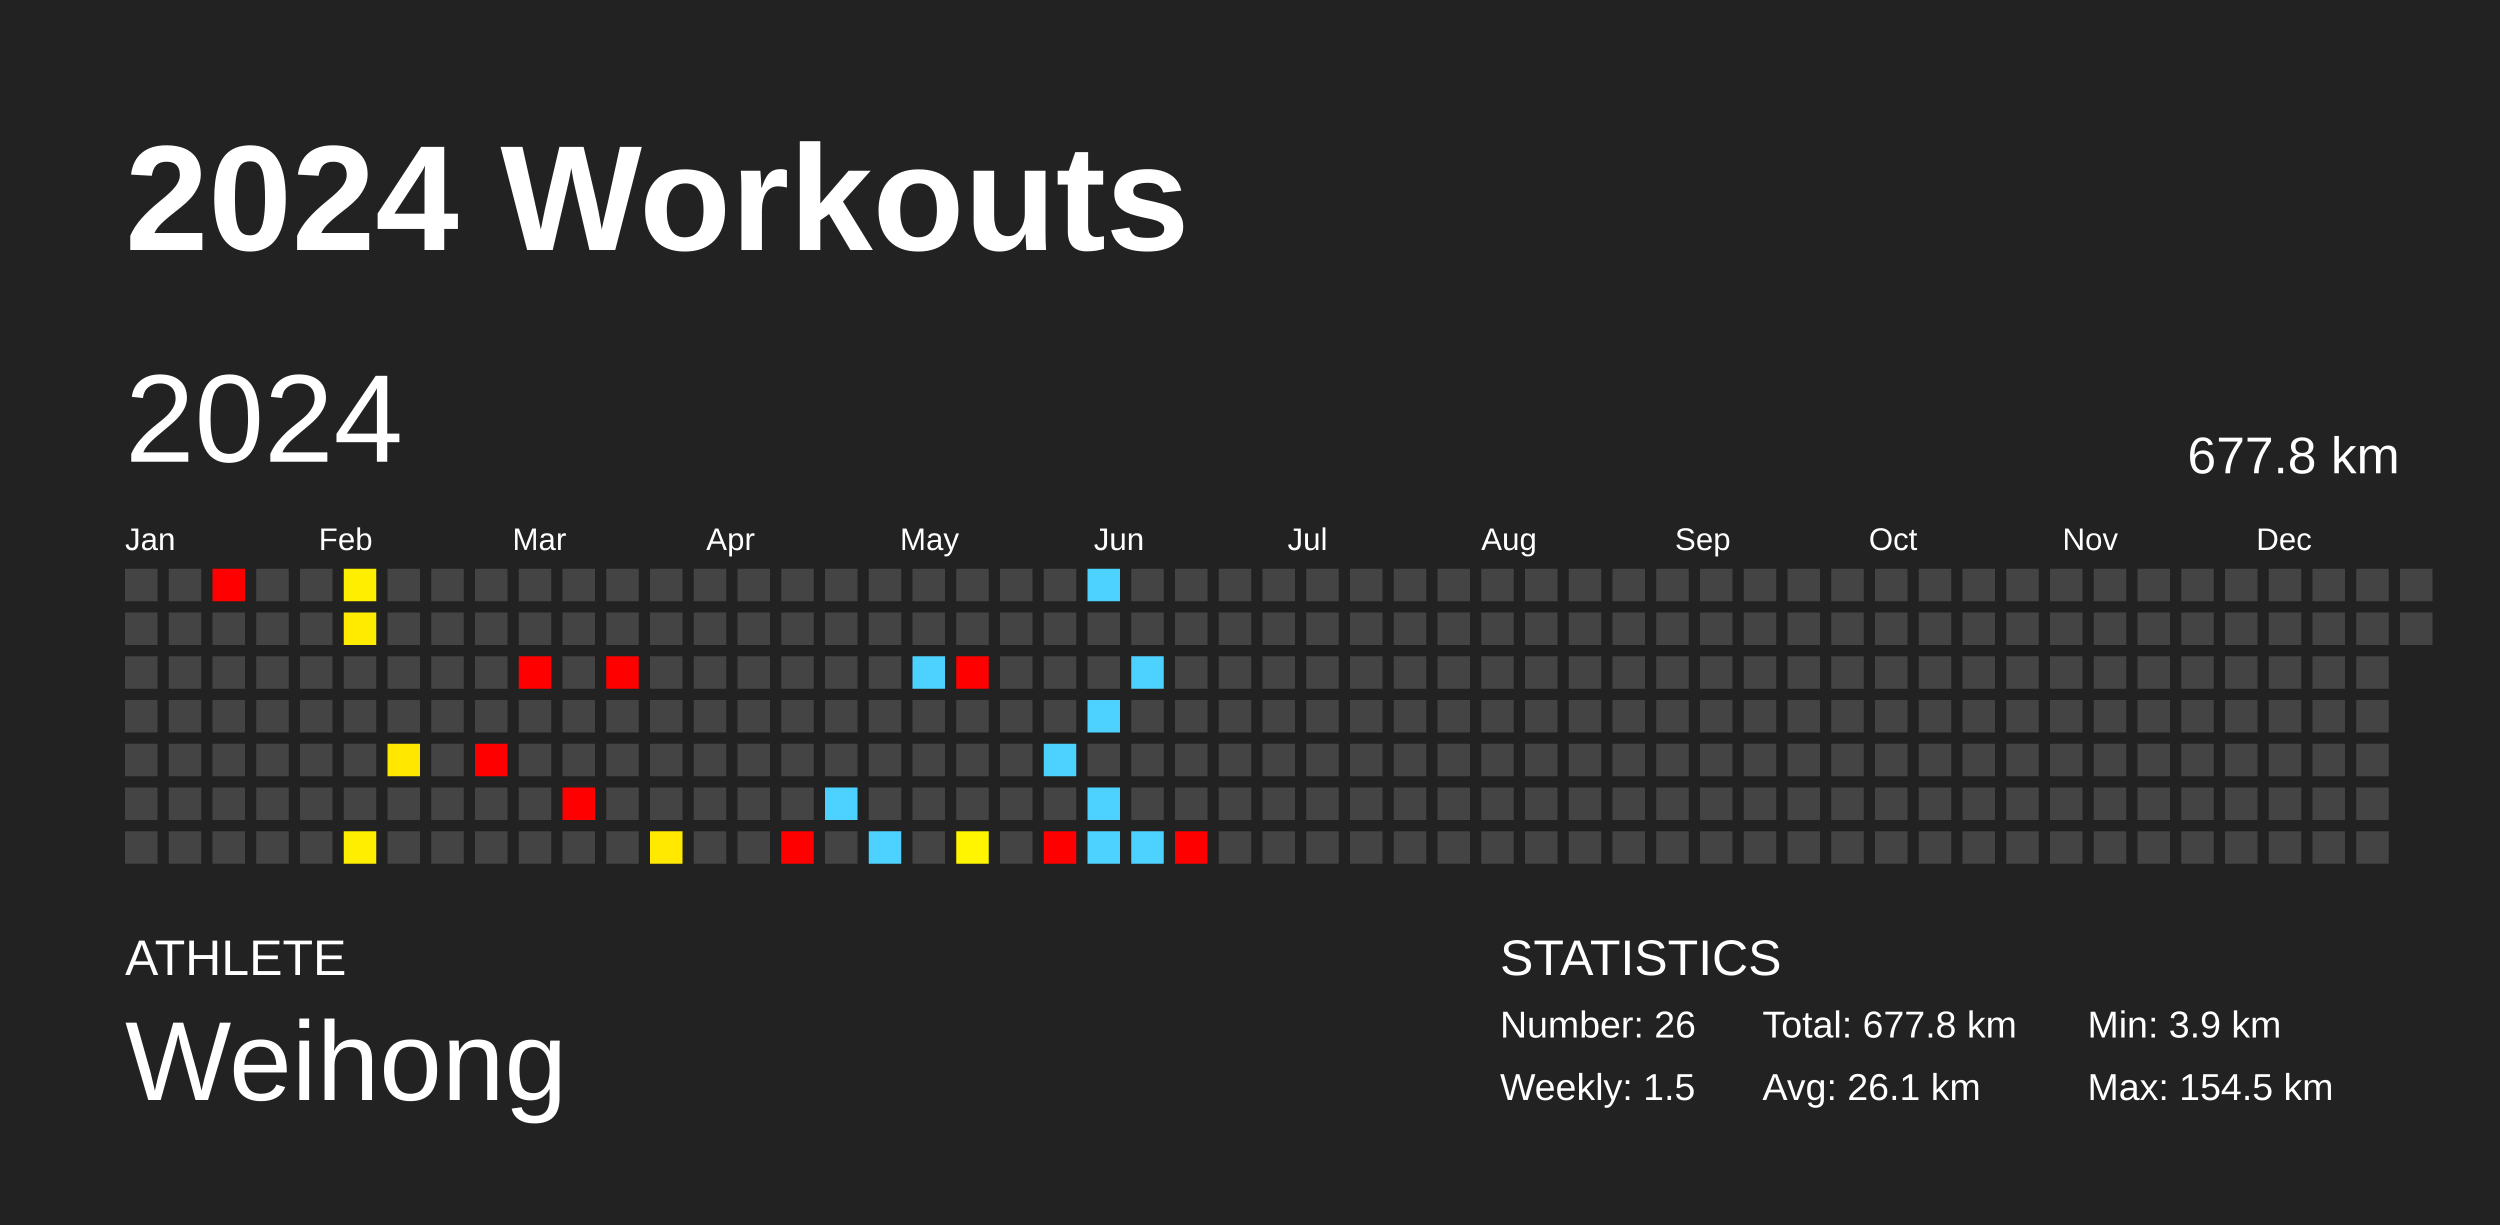
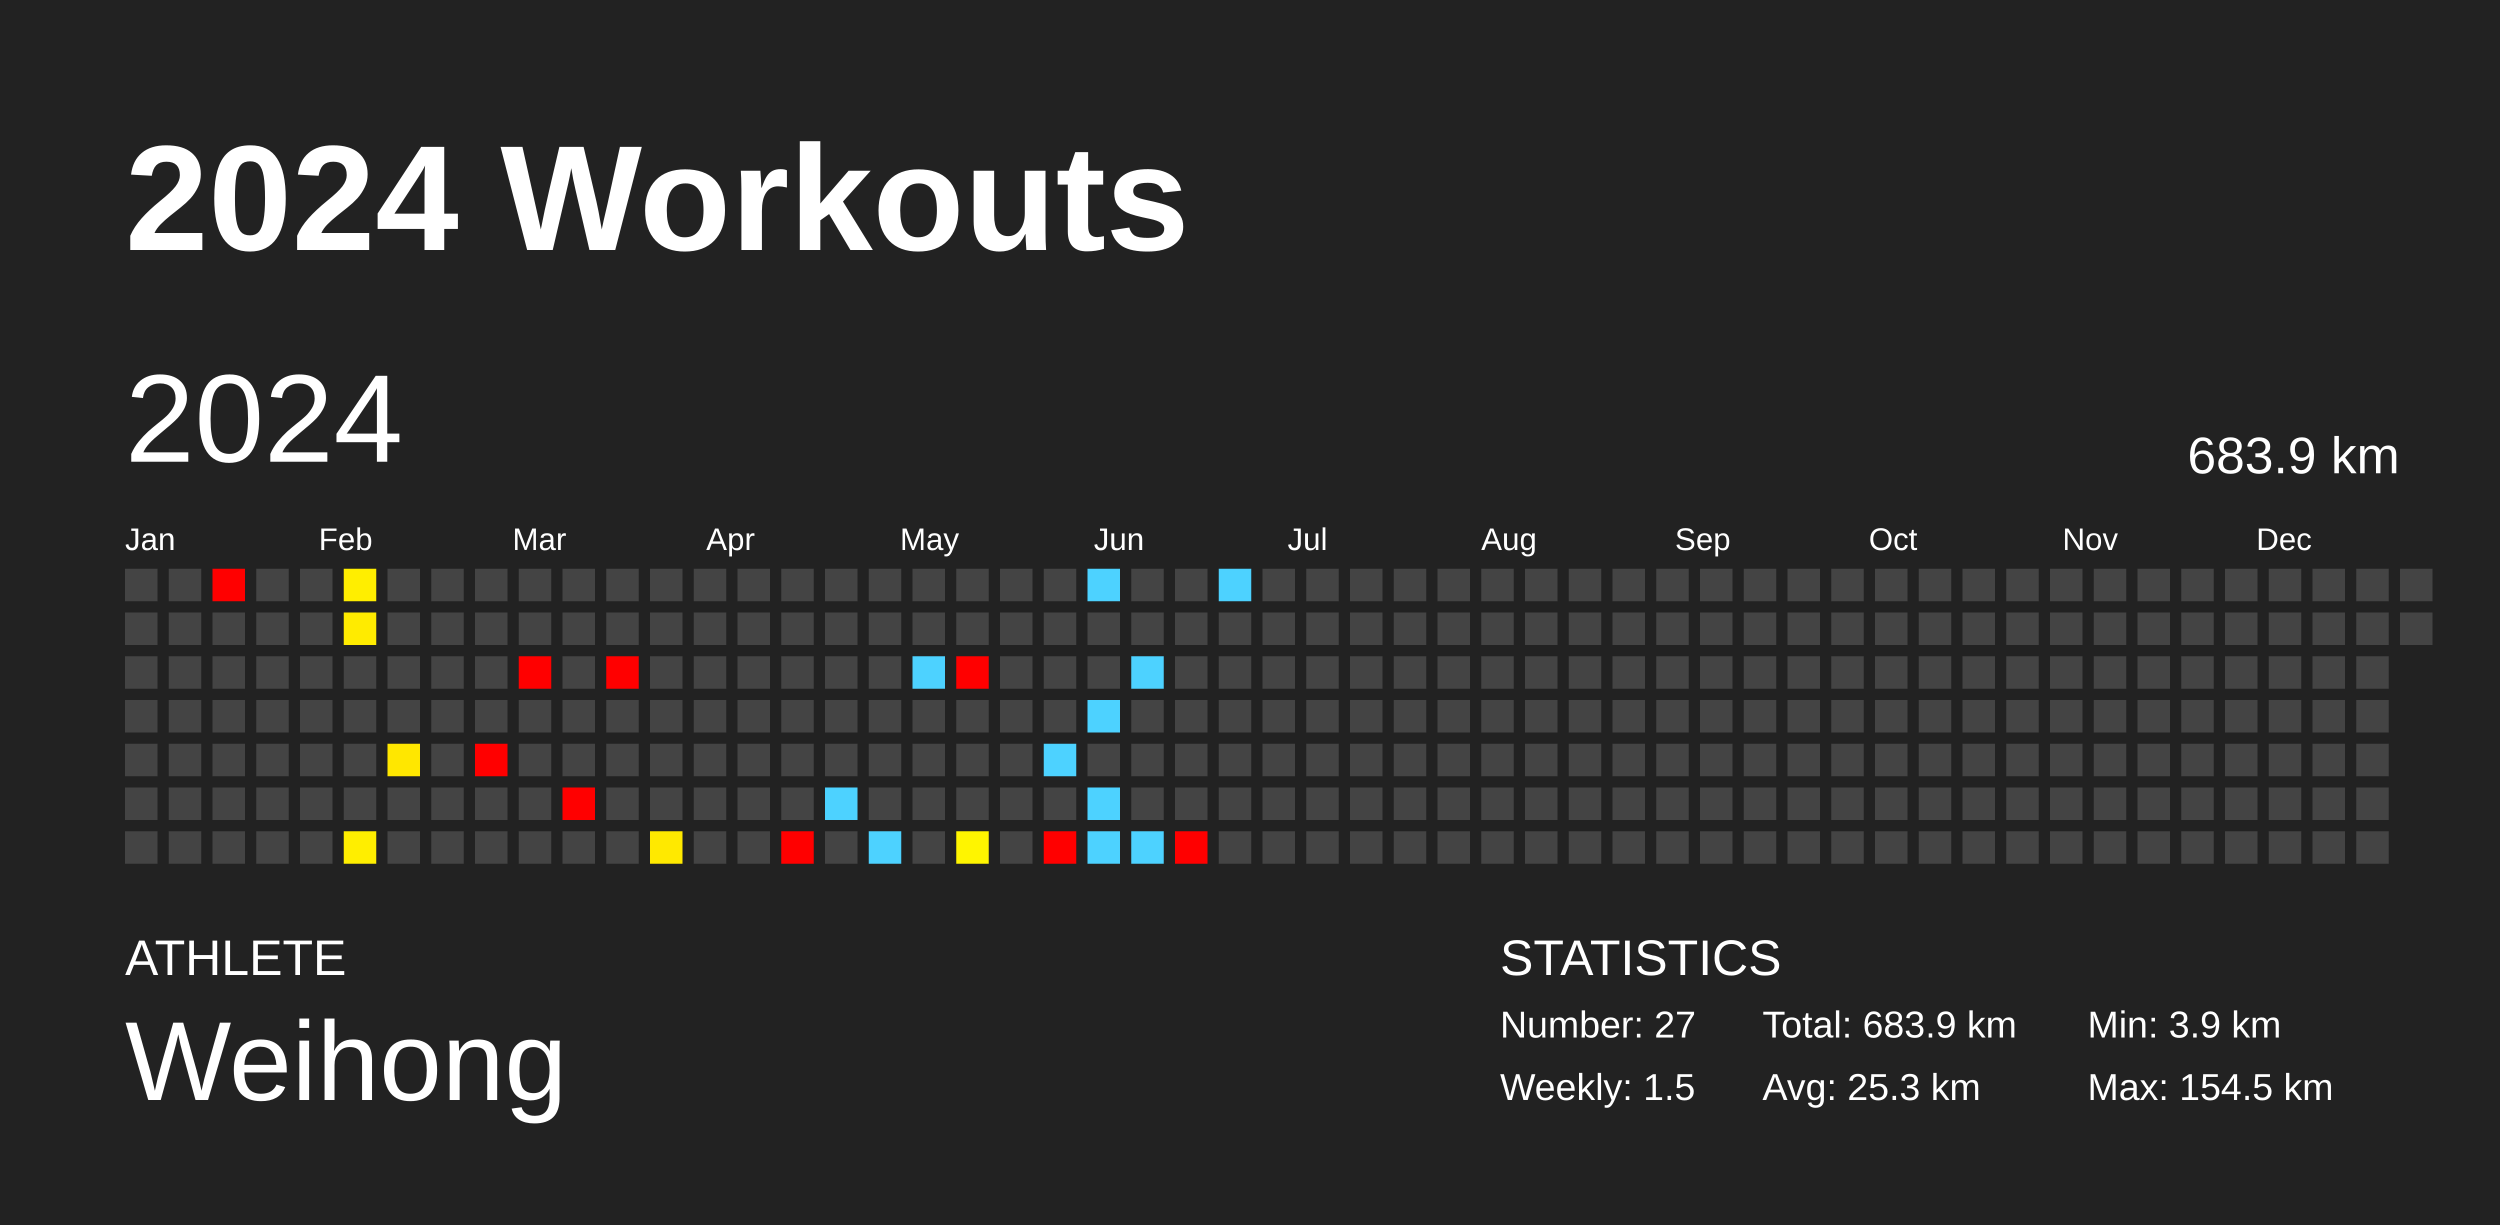
<svg xmlns="http://www.w3.org/2000/svg" baseProfile="full" height="98mm" version="1.1" viewBox="0,0,200,98" width="200mm">
  <defs />
  <rect fill="#222222" height="98" width="200" x="0" y="0" />
  <text fill="#FFFFFF" style="font-size:12px; font-family:Arial; font-weight:bold;" x="10" y="20">2024 Workouts</text>
  <text fill="#FFFFFF" style="font-size:4px; font-family:Arial" x="10" y="78">ATHLETE</text>
  <text fill="#FFFFFF" style="font-size:9px; font-family:Arial" x="10" y="88">Weihong</text>
  <text fill="#FFFFFF" style="font-size:4px; font-family:Arial" x="120" y="78">STATISTICS</text>
-   <text fill="#FFFFFF" style="font-size:3px; font-family:Arial" x="120" y="83">Number: 26</text>
+   <text fill="#FFFFFF" style="font-size:3px; font-family:Arial" x="120" y="83">Number: 27</text>
  <text fill="#FFFFFF" style="font-size:3px; font-family:Arial" x="120" y="88">Weekly: 1.5</text>
-   <text fill="#FFFFFF" style="font-size:3px; font-family:Arial" x="141" y="83">Total: 677.8 km</text>
-   <text fill="#FFFFFF" style="font-size:3px; font-family:Arial" x="141" y="88">Avg: 26.1 km</text>
+   <text fill="#FFFFFF" style="font-size:3px; font-family:Arial" x="141" y="83">Total: 683.9 km</text>
+   <text fill="#FFFFFF" style="font-size:3px; font-family:Arial" x="141" y="88">Avg: 25.3 km</text>
  <text fill="#FFFFFF" style="font-size:3px; font-family:Arial" x="167" y="83">Min: 3.9 km</text>
  <text fill="#FFFFFF" style="font-size:3px; font-family:Arial" x="167" y="88">Max: 154.5 km</text>
  <text dominant-baseline="hanging" fill="#FFFFFF" style="font-size:10.0px; font-family:Arial;" x="10" y="30">2024</text>
-   <text dominant-baseline="hanging" fill="#FFFFFF" style="font-size:4.125px; font-family:Arial;" x="175" y="35">677.8 km</text>
+   <text dominant-baseline="hanging" fill="#FFFFFF" style="font-size:4.125px; font-family:Arial;" x="175" y="35">683.9 km</text>
  <text fill="#FFFFFF" style="font-size:2.5px; font-family:Arial" x="10.0" y="44">Jan</text>
  <text fill="#FFFFFF" style="font-size:2.5px; font-family:Arial" x="25.5" y="44">Feb</text>
  <text fill="#FFFFFF" style="font-size:2.5px; font-family:Arial" x="41.0" y="44">Mar</text>
  <text fill="#FFFFFF" style="font-size:2.5px; font-family:Arial" x="56.5" y="44">Apr</text>
  <text fill="#FFFFFF" style="font-size:2.5px; font-family:Arial" x="72.0" y="44">May</text>
  <text fill="#FFFFFF" style="font-size:2.5px; font-family:Arial" x="87.5" y="44">Jun</text>
  <text fill="#FFFFFF" style="font-size:2.5px; font-family:Arial" x="103.0" y="44">Jul</text>
  <text fill="#FFFFFF" style="font-size:2.5px; font-family:Arial" x="118.5" y="44">Aug</text>
  <text fill="#FFFFFF" style="font-size:2.5px; font-family:Arial" x="134.0" y="44">Sep</text>
  <text fill="#FFFFFF" style="font-size:2.5px; font-family:Arial" x="149.5" y="44">Oct</text>
  <text fill="#FFFFFF" style="font-size:2.5px; font-family:Arial" x="165.0" y="44">Nov</text>
  <text fill="#FFFFFF" style="font-size:2.5px; font-family:Arial" x="180.5" y="44">Dec</text>
  <rect fill="#444444" height="2.6" width="2.6" x="10.0" y="45.5" />
  <rect fill="#444444" height="2.6" width="2.6" x="10.0" y="49.0" />
  <rect fill="#444444" height="2.6" width="2.6" x="10.0" y="52.5" />
  <rect fill="#444444" height="2.6" width="2.6" x="10.0" y="56.0" />
  <rect fill="#444444" height="2.6" width="2.6" x="10.0" y="59.5" />
  <rect fill="#444444" height="2.6" width="2.6" x="10.0" y="63.0" />
  <rect fill="#444444" height="2.6" width="2.6" x="10.0" y="66.5" />
  <rect fill="#444444" height="2.6" width="2.6" x="13.5" y="45.5" />
  <rect fill="#444444" height="2.6" width="2.6" x="13.5" y="49.0" />
  <rect fill="#444444" height="2.6" width="2.6" x="13.5" y="52.5" />
  <rect fill="#444444" height="2.6" width="2.6" x="13.5" y="56.0" />
  <rect fill="#444444" height="2.6" width="2.6" x="13.5" y="59.5" />
  <rect fill="#444444" height="2.6" width="2.6" x="13.5" y="63.0" />
  <rect fill="#444444" height="2.6" width="2.6" x="13.5" y="66.5" />
  <rect fill="red" height="2.6" width="2.6" x="17.0" y="45.5" />
  <rect fill="#444444" height="2.6" width="2.6" x="17.0" y="49.0" />
  <rect fill="#444444" height="2.6" width="2.6" x="17.0" y="52.5" />
  <rect fill="#444444" height="2.6" width="2.6" x="17.0" y="56.0" />
  <rect fill="#444444" height="2.6" width="2.6" x="17.0" y="59.5" />
  <rect fill="#444444" height="2.6" width="2.6" x="17.0" y="63.0" />
  <rect fill="#444444" height="2.6" width="2.6" x="17.0" y="66.5" />
  <rect fill="#444444" height="2.6" width="2.6" x="20.5" y="45.5" />
  <rect fill="#444444" height="2.6" width="2.6" x="20.5" y="49.0" />
  <rect fill="#444444" height="2.6" width="2.6" x="20.5" y="52.5" />
  <rect fill="#444444" height="2.6" width="2.6" x="20.5" y="56.0" />
  <rect fill="#444444" height="2.6" width="2.6" x="20.5" y="59.5" />
  <rect fill="#444444" height="2.6" width="2.6" x="20.5" y="63.0" />
  <rect fill="#444444" height="2.6" width="2.6" x="20.5" y="66.5" />
  <rect fill="#444444" height="2.6" width="2.6" x="24.0" y="45.5" />
  <rect fill="#444444" height="2.6" width="2.6" x="24.0" y="49.0" />
  <rect fill="#444444" height="2.6" width="2.6" x="24.0" y="52.5" />
  <rect fill="#444444" height="2.6" width="2.6" x="24.0" y="56.0" />
  <rect fill="#444444" height="2.6" width="2.6" x="24.0" y="59.5" />
  <rect fill="#444444" height="2.6" width="2.6" x="24.0" y="63.0" />
  <rect fill="#444444" height="2.6" width="2.6" x="24.0" y="66.5" />
  <rect fill="#ffee00" height="2.6" width="2.6" x="27.5" y="45.5" />
  <rect fill="#ffeb00" height="2.6" width="2.6" x="27.5" y="49.0" />
  <rect fill="#444444" height="2.6" width="2.6" x="27.5" y="52.5" />
  <rect fill="#444444" height="2.6" width="2.6" x="27.5" y="56.0" />
  <rect fill="#444444" height="2.6" width="2.6" x="27.5" y="59.5" />
  <rect fill="#444444" height="2.6" width="2.6" x="27.5" y="63.0" />
  <rect fill="#ffee00" height="2.6" width="2.6" x="27.5" y="66.5" />
  <rect fill="#444444" height="2.6" width="2.6" x="31.0" y="45.5" />
  <rect fill="#444444" height="2.6" width="2.6" x="31.0" y="49.0" />
  <rect fill="#444444" height="2.6" width="2.6" x="31.0" y="52.5" />
  <rect fill="#444444" height="2.6" width="2.6" x="31.0" y="56.0" />
  <rect fill="#ffe700" height="2.6" width="2.6" x="31.0" y="59.5" />
  <rect fill="#444444" height="2.6" width="2.6" x="31.0" y="63.0" />
  <rect fill="#444444" height="2.6" width="2.6" x="31.0" y="66.5" />
  <rect fill="#444444" height="2.6" width="2.6" x="34.5" y="45.5" />
  <rect fill="#444444" height="2.6" width="2.6" x="34.5" y="49.0" />
  <rect fill="#444444" height="2.6" width="2.6" x="34.5" y="52.5" />
  <rect fill="#444444" height="2.6" width="2.6" x="34.5" y="56.0" />
  <rect fill="#444444" height="2.6" width="2.6" x="34.5" y="59.5" />
  <rect fill="#444444" height="2.6" width="2.6" x="34.5" y="63.0" />
  <rect fill="#444444" height="2.6" width="2.6" x="34.5" y="66.5" />
  <rect fill="#444444" height="2.6" width="2.6" x="38.0" y="45.5" />
  <rect fill="#444444" height="2.6" width="2.6" x="38.0" y="49.0" />
  <rect fill="#444444" height="2.6" width="2.6" x="38.0" y="52.5" />
  <rect fill="#444444" height="2.6" width="2.6" x="38.0" y="56.0" />
  <rect fill="red" height="2.6" width="2.6" x="38.0" y="59.5" />
  <rect fill="#444444" height="2.6" width="2.6" x="38.0" y="63.0" />
  <rect fill="#444444" height="2.6" width="2.6" x="38.0" y="66.5" />
  <rect fill="#444444" height="2.6" width="2.6" x="41.5" y="45.5" />
  <rect fill="#444444" height="2.6" width="2.6" x="41.5" y="49.0" />
  <rect fill="red" height="2.6" width="2.6" x="41.5" y="52.5" />
  <rect fill="#444444" height="2.6" width="2.6" x="41.5" y="56.0" />
  <rect fill="#444444" height="2.6" width="2.6" x="41.5" y="59.5" />
  <rect fill="#444444" height="2.6" width="2.6" x="41.5" y="63.0" />
  <rect fill="#444444" height="2.6" width="2.6" x="41.5" y="66.5" />
  <rect fill="#444444" height="2.6" width="2.6" x="45.0" y="45.5" />
  <rect fill="#444444" height="2.6" width="2.6" x="45.0" y="49.0" />
  <rect fill="#444444" height="2.6" width="2.6" x="45.0" y="52.5" />
  <rect fill="#444444" height="2.6" width="2.6" x="45.0" y="56.0" />
  <rect fill="#444444" height="2.6" width="2.6" x="45.0" y="59.5" />
  <rect fill="red" height="2.6" width="2.6" x="45.0" y="63.0" />
  <rect fill="#444444" height="2.6" width="2.6" x="45.0" y="66.5" />
  <rect fill="#444444" height="2.6" width="2.6" x="48.5" y="45.5" />
  <rect fill="#444444" height="2.6" width="2.6" x="48.5" y="49.0" />
  <rect fill="red" height="2.6" width="2.6" x="48.5" y="52.5" />
  <rect fill="#444444" height="2.6" width="2.6" x="48.5" y="56.0" />
  <rect fill="#444444" height="2.6" width="2.6" x="48.5" y="59.5" />
  <rect fill="#444444" height="2.6" width="2.6" x="48.5" y="63.0" />
  <rect fill="#444444" height="2.6" width="2.6" x="48.5" y="66.5" />
  <rect fill="#444444" height="2.6" width="2.6" x="52.0" y="45.5" />
  <rect fill="#444444" height="2.6" width="2.6" x="52.0" y="49.0" />
  <rect fill="#444444" height="2.6" width="2.6" x="52.0" y="52.5" />
  <rect fill="#444444" height="2.6" width="2.6" x="52.0" y="56.0" />
  <rect fill="#444444" height="2.6" width="2.6" x="52.0" y="59.5" />
  <rect fill="#444444" height="2.6" width="2.6" x="52.0" y="63.0" />
  <rect fill="#ffe900" height="2.6" width="2.6" x="52.0" y="66.5" />
  <rect fill="#444444" height="2.6" width="2.6" x="55.5" y="45.5" />
  <rect fill="#444444" height="2.6" width="2.6" x="55.5" y="49.0" />
  <rect fill="#444444" height="2.6" width="2.6" x="55.5" y="52.5" />
  <rect fill="#444444" height="2.6" width="2.6" x="55.5" y="56.0" />
  <rect fill="#444444" height="2.6" width="2.6" x="55.5" y="59.5" />
  <rect fill="#444444" height="2.6" width="2.6" x="55.5" y="63.0" />
  <rect fill="#444444" height="2.6" width="2.6" x="55.5" y="66.5" />
  <rect fill="#444444" height="2.6" width="2.6" x="59.0" y="45.5" />
  <rect fill="#444444" height="2.6" width="2.6" x="59.0" y="49.0" />
  <rect fill="#444444" height="2.6" width="2.6" x="59.0" y="52.5" />
  <rect fill="#444444" height="2.6" width="2.6" x="59.0" y="56.0" />
  <rect fill="#444444" height="2.6" width="2.6" x="59.0" y="59.5" />
  <rect fill="#444444" height="2.6" width="2.6" x="59.0" y="63.0" />
  <rect fill="#444444" height="2.6" width="2.6" x="59.0" y="66.5" />
  <rect fill="#444444" height="2.6" width="2.6" x="62.5" y="45.5" />
  <rect fill="#444444" height="2.6" width="2.6" x="62.5" y="49.0" />
  <rect fill="#444444" height="2.6" width="2.6" x="62.5" y="52.5" />
  <rect fill="#444444" height="2.6" width="2.6" x="62.5" y="56.0" />
  <rect fill="#444444" height="2.6" width="2.6" x="62.5" y="59.5" />
  <rect fill="#444444" height="2.6" width="2.6" x="62.5" y="63.0" />
  <rect fill="red" height="2.6" width="2.6" x="62.5" y="66.5" />
  <rect fill="#444444" height="2.6" width="2.6" x="66.0" y="45.5" />
  <rect fill="#444444" height="2.6" width="2.6" x="66.0" y="49.0" />
  <rect fill="#444444" height="2.6" width="2.6" x="66.0" y="52.5" />
  <rect fill="#444444" height="2.6" width="2.6" x="66.0" y="56.0" />
  <rect fill="#444444" height="2.6" width="2.6" x="66.0" y="59.5" />
  <rect fill="#4dd2ff" height="2.6" width="2.6" x="66.0" y="63.0" />
  <rect fill="#444444" height="2.6" width="2.6" x="66.0" y="66.5" />
  <rect fill="#444444" height="2.6" width="2.6" x="69.5" y="45.5" />
  <rect fill="#444444" height="2.6" width="2.6" x="69.5" y="49.0" />
  <rect fill="#444444" height="2.6" width="2.6" x="69.5" y="52.5" />
  <rect fill="#444444" height="2.6" width="2.6" x="69.5" y="56.0" />
  <rect fill="#444444" height="2.6" width="2.6" x="69.5" y="59.5" />
  <rect fill="#444444" height="2.6" width="2.6" x="69.5" y="63.0" />
  <rect fill="#4dd2ff" height="2.6" width="2.6" x="69.5" y="66.5" />
  <rect fill="#444444" height="2.6" width="2.6" x="73.0" y="45.5" />
  <rect fill="#444444" height="2.6" width="2.6" x="73.0" y="49.0" />
  <rect fill="#4dd2ff" height="2.6" width="2.6" x="73.0" y="52.5" />
  <rect fill="#444444" height="2.6" width="2.6" x="73.0" y="56.0" />
  <rect fill="#444444" height="2.6" width="2.6" x="73.0" y="59.5" />
  <rect fill="#444444" height="2.6" width="2.6" x="73.0" y="63.0" />
  <rect fill="#444444" height="2.6" width="2.6" x="73.0" y="66.5" />
  <rect fill="#444444" height="2.6" width="2.6" x="76.5" y="45.5" />
  <rect fill="#444444" height="2.6" width="2.6" x="76.5" y="49.0" />
  <rect fill="red" height="2.6" width="2.6" x="76.5" y="52.5" />
  <rect fill="#444444" height="2.6" width="2.6" x="76.5" y="56.0" />
  <rect fill="#444444" height="2.6" width="2.6" x="76.5" y="59.5" />
  <rect fill="#444444" height="2.6" width="2.6" x="76.5" y="63.0" />
  <rect fill="#fff500" height="2.6" width="2.6" x="76.5" y="66.5" />
  <rect fill="#444444" height="2.6" width="2.6" x="80.0" y="45.5" />
  <rect fill="#444444" height="2.6" width="2.6" x="80.0" y="49.0" />
  <rect fill="#444444" height="2.6" width="2.6" x="80.0" y="52.5" />
  <rect fill="#444444" height="2.6" width="2.6" x="80.0" y="56.0" />
  <rect fill="#444444" height="2.6" width="2.6" x="80.0" y="59.5" />
  <rect fill="#444444" height="2.6" width="2.6" x="80.0" y="63.0" />
  <rect fill="#444444" height="2.6" width="2.6" x="80.0" y="66.5" />
  <rect fill="#444444" height="2.6" width="2.6" x="83.5" y="45.5" />
  <rect fill="#444444" height="2.6" width="2.6" x="83.5" y="49.0" />
  <rect fill="#444444" height="2.6" width="2.6" x="83.5" y="52.5" />
  <rect fill="#444444" height="2.6" width="2.6" x="83.5" y="56.0" />
  <rect fill="#4dd2ff" height="2.6" width="2.6" x="83.5" y="59.5" />
  <rect fill="#444444" height="2.6" width="2.6" x="83.5" y="63.0" />
  <rect fill="red" height="2.6" width="2.6" x="83.5" y="66.5" />
  <rect fill="#4dd2ff" height="2.6" width="2.6" x="87.0" y="45.5" />
  <rect fill="#444444" height="2.6" width="2.6" x="87.0" y="49.0" />
  <rect fill="#444444" height="2.6" width="2.6" x="87.0" y="52.5" />
  <rect fill="#4dd2ff" height="2.6" width="2.6" x="87.0" y="56.0" />
  <rect fill="#444444" height="2.6" width="2.6" x="87.0" y="59.5" />
  <rect fill="#4dd2ff" height="2.6" width="2.6" x="87.0" y="63.0" />
  <rect fill="#4dd2ff" height="2.6" width="2.6" x="87.0" y="66.5" />
  <rect fill="#444444" height="2.6" width="2.6" x="90.5" y="45.5" />
  <rect fill="#444444" height="2.6" width="2.6" x="90.5" y="49.0" />
  <rect fill="#4dd2ff" height="2.6" width="2.6" x="90.5" y="52.5" />
  <rect fill="#444444" height="2.6" width="2.6" x="90.5" y="56.0" />
  <rect fill="#444444" height="2.6" width="2.6" x="90.5" y="59.5" />
  <rect fill="#444444" height="2.6" width="2.6" x="90.5" y="63.0" />
  <rect fill="#4dd2ff" height="2.6" width="2.6" x="90.5" y="66.5" />
  <rect fill="#444444" height="2.6" width="2.6" x="94.0" y="45.5" />
  <rect fill="#444444" height="2.6" width="2.6" x="94.0" y="49.0" />
  <rect fill="#444444" height="2.6" width="2.6" x="94.0" y="52.5" />
  <rect fill="#444444" height="2.6" width="2.6" x="94.0" y="56.0" />
  <rect fill="#444444" height="2.6" width="2.6" x="94.0" y="59.5" />
  <rect fill="#444444" height="2.6" width="2.6" x="94.0" y="63.0" />
  <rect fill="red" height="2.6" width="2.6" x="94.0" y="66.5" />
-   <rect fill="#444444" height="2.6" width="2.6" x="97.5" y="45.5" />
+   <rect fill="#4dd2ff" height="2.6" width="2.6" x="97.5" y="45.5" />
  <rect fill="#444444" height="2.6" width="2.6" x="97.5" y="49.0" />
  <rect fill="#444444" height="2.6" width="2.6" x="97.5" y="52.5" />
  <rect fill="#444444" height="2.6" width="2.6" x="97.5" y="56.0" />
  <rect fill="#444444" height="2.6" width="2.6" x="97.5" y="59.5" />
  <rect fill="#444444" height="2.6" width="2.6" x="97.5" y="63.0" />
  <rect fill="#444444" height="2.6" width="2.6" x="97.5" y="66.5" />
  <rect fill="#444444" height="2.6" width="2.6" x="101.0" y="45.5" />
  <rect fill="#444444" height="2.6" width="2.6" x="101.0" y="49.0" />
  <rect fill="#444444" height="2.6" width="2.6" x="101.0" y="52.5" />
  <rect fill="#444444" height="2.6" width="2.6" x="101.0" y="56.0" />
  <rect fill="#444444" height="2.6" width="2.6" x="101.0" y="59.5" />
  <rect fill="#444444" height="2.6" width="2.6" x="101.0" y="63.0" />
  <rect fill="#444444" height="2.6" width="2.6" x="101.0" y="66.5" />
  <rect fill="#444444" height="2.6" width="2.6" x="104.5" y="45.5" />
  <rect fill="#444444" height="2.6" width="2.6" x="104.5" y="49.0" />
  <rect fill="#444444" height="2.6" width="2.6" x="104.5" y="52.5" />
  <rect fill="#444444" height="2.6" width="2.6" x="104.5" y="56.0" />
  <rect fill="#444444" height="2.6" width="2.6" x="104.5" y="59.5" />
  <rect fill="#444444" height="2.6" width="2.6" x="104.5" y="63.0" />
  <rect fill="#444444" height="2.6" width="2.6" x="104.5" y="66.5" />
  <rect fill="#444444" height="2.6" width="2.6" x="108.0" y="45.5" />
  <rect fill="#444444" height="2.6" width="2.6" x="108.0" y="49.0" />
  <rect fill="#444444" height="2.6" width="2.6" x="108.0" y="52.5" />
  <rect fill="#444444" height="2.6" width="2.6" x="108.0" y="56.0" />
  <rect fill="#444444" height="2.6" width="2.6" x="108.0" y="59.5" />
  <rect fill="#444444" height="2.6" width="2.6" x="108.0" y="63.0" />
  <rect fill="#444444" height="2.6" width="2.6" x="108.0" y="66.5" />
  <rect fill="#444444" height="2.6" width="2.6" x="111.5" y="45.5" />
  <rect fill="#444444" height="2.6" width="2.6" x="111.5" y="49.0" />
  <rect fill="#444444" height="2.6" width="2.6" x="111.5" y="52.5" />
  <rect fill="#444444" height="2.6" width="2.6" x="111.5" y="56.0" />
  <rect fill="#444444" height="2.6" width="2.6" x="111.5" y="59.5" />
  <rect fill="#444444" height="2.6" width="2.6" x="111.5" y="63.0" />
  <rect fill="#444444" height="2.6" width="2.6" x="111.5" y="66.5" />
  <rect fill="#444444" height="2.6" width="2.6" x="115.0" y="45.5" />
  <rect fill="#444444" height="2.6" width="2.6" x="115.0" y="49.0" />
  <rect fill="#444444" height="2.6" width="2.6" x="115.0" y="52.5" />
  <rect fill="#444444" height="2.6" width="2.6" x="115.0" y="56.0" />
  <rect fill="#444444" height="2.6" width="2.6" x="115.0" y="59.5" />
  <rect fill="#444444" height="2.6" width="2.6" x="115.0" y="63.0" />
  <rect fill="#444444" height="2.6" width="2.6" x="115.0" y="66.5" />
  <rect fill="#444444" height="2.6" width="2.6" x="118.5" y="45.5" />
  <rect fill="#444444" height="2.6" width="2.6" x="118.5" y="49.0" />
  <rect fill="#444444" height="2.6" width="2.6" x="118.5" y="52.5" />
  <rect fill="#444444" height="2.6" width="2.6" x="118.5" y="56.0" />
  <rect fill="#444444" height="2.6" width="2.6" x="118.5" y="59.5" />
  <rect fill="#444444" height="2.6" width="2.6" x="118.5" y="63.0" />
  <rect fill="#444444" height="2.6" width="2.6" x="118.5" y="66.5" />
  <rect fill="#444444" height="2.6" width="2.6" x="122.0" y="45.5" />
  <rect fill="#444444" height="2.6" width="2.6" x="122.0" y="49.0" />
  <rect fill="#444444" height="2.6" width="2.6" x="122.0" y="52.5" />
  <rect fill="#444444" height="2.6" width="2.6" x="122.0" y="56.0" />
  <rect fill="#444444" height="2.6" width="2.6" x="122.0" y="59.5" />
  <rect fill="#444444" height="2.6" width="2.6" x="122.0" y="63.0" />
  <rect fill="#444444" height="2.6" width="2.6" x="122.0" y="66.5" />
  <rect fill="#444444" height="2.6" width="2.6" x="125.5" y="45.5" />
  <rect fill="#444444" height="2.6" width="2.6" x="125.5" y="49.0" />
  <rect fill="#444444" height="2.6" width="2.6" x="125.5" y="52.5" />
  <rect fill="#444444" height="2.6" width="2.6" x="125.5" y="56.0" />
  <rect fill="#444444" height="2.6" width="2.6" x="125.5" y="59.5" />
  <rect fill="#444444" height="2.6" width="2.6" x="125.5" y="63.0" />
  <rect fill="#444444" height="2.6" width="2.6" x="125.5" y="66.5" />
  <rect fill="#444444" height="2.6" width="2.6" x="129.0" y="45.5" />
  <rect fill="#444444" height="2.6" width="2.6" x="129.0" y="49.0" />
  <rect fill="#444444" height="2.6" width="2.6" x="129.0" y="52.5" />
  <rect fill="#444444" height="2.6" width="2.6" x="129.0" y="56.0" />
  <rect fill="#444444" height="2.6" width="2.6" x="129.0" y="59.5" />
  <rect fill="#444444" height="2.6" width="2.6" x="129.0" y="63.0" />
  <rect fill="#444444" height="2.6" width="2.6" x="129.0" y="66.5" />
  <rect fill="#444444" height="2.6" width="2.6" x="132.5" y="45.5" />
  <rect fill="#444444" height="2.6" width="2.6" x="132.5" y="49.0" />
  <rect fill="#444444" height="2.6" width="2.6" x="132.5" y="52.5" />
  <rect fill="#444444" height="2.6" width="2.6" x="132.5" y="56.0" />
  <rect fill="#444444" height="2.6" width="2.6" x="132.5" y="59.5" />
  <rect fill="#444444" height="2.6" width="2.6" x="132.5" y="63.0" />
  <rect fill="#444444" height="2.6" width="2.6" x="132.5" y="66.5" />
  <rect fill="#444444" height="2.6" width="2.6" x="136.0" y="45.5" />
  <rect fill="#444444" height="2.6" width="2.6" x="136.0" y="49.0" />
  <rect fill="#444444" height="2.6" width="2.6" x="136.0" y="52.5" />
  <rect fill="#444444" height="2.6" width="2.6" x="136.0" y="56.0" />
  <rect fill="#444444" height="2.6" width="2.6" x="136.0" y="59.5" />
  <rect fill="#444444" height="2.6" width="2.6" x="136.0" y="63.0" />
  <rect fill="#444444" height="2.6" width="2.6" x="136.0" y="66.5" />
  <rect fill="#444444" height="2.6" width="2.6" x="139.5" y="45.5" />
  <rect fill="#444444" height="2.6" width="2.6" x="139.5" y="49.0" />
  <rect fill="#444444" height="2.6" width="2.6" x="139.5" y="52.5" />
  <rect fill="#444444" height="2.6" width="2.6" x="139.5" y="56.0" />
  <rect fill="#444444" height="2.6" width="2.6" x="139.5" y="59.5" />
  <rect fill="#444444" height="2.6" width="2.6" x="139.5" y="63.0" />
  <rect fill="#444444" height="2.6" width="2.6" x="139.5" y="66.5" />
  <rect fill="#444444" height="2.6" width="2.6" x="143.0" y="45.5" />
  <rect fill="#444444" height="2.6" width="2.6" x="143.0" y="49.0" />
  <rect fill="#444444" height="2.6" width="2.6" x="143.0" y="52.5" />
  <rect fill="#444444" height="2.6" width="2.6" x="143.0" y="56.0" />
  <rect fill="#444444" height="2.6" width="2.6" x="143.0" y="59.5" />
  <rect fill="#444444" height="2.6" width="2.6" x="143.0" y="63.0" />
  <rect fill="#444444" height="2.6" width="2.6" x="143.0" y="66.5" />
  <rect fill="#444444" height="2.6" width="2.6" x="146.5" y="45.5" />
  <rect fill="#444444" height="2.6" width="2.6" x="146.5" y="49.0" />
  <rect fill="#444444" height="2.6" width="2.6" x="146.5" y="52.5" />
  <rect fill="#444444" height="2.6" width="2.6" x="146.5" y="56.0" />
  <rect fill="#444444" height="2.6" width="2.6" x="146.5" y="59.5" />
  <rect fill="#444444" height="2.6" width="2.6" x="146.5" y="63.0" />
  <rect fill="#444444" height="2.6" width="2.6" x="146.5" y="66.5" />
  <rect fill="#444444" height="2.6" width="2.6" x="150.0" y="45.5" />
  <rect fill="#444444" height="2.6" width="2.6" x="150.0" y="49.0" />
  <rect fill="#444444" height="2.6" width="2.6" x="150.0" y="52.5" />
  <rect fill="#444444" height="2.6" width="2.6" x="150.0" y="56.0" />
  <rect fill="#444444" height="2.6" width="2.6" x="150.0" y="59.5" />
  <rect fill="#444444" height="2.6" width="2.6" x="150.0" y="63.0" />
  <rect fill="#444444" height="2.6" width="2.6" x="150.0" y="66.5" />
  <rect fill="#444444" height="2.6" width="2.6" x="153.5" y="45.5" />
  <rect fill="#444444" height="2.6" width="2.6" x="153.5" y="49.0" />
  <rect fill="#444444" height="2.6" width="2.6" x="153.5" y="52.5" />
  <rect fill="#444444" height="2.6" width="2.6" x="153.5" y="56.0" />
  <rect fill="#444444" height="2.6" width="2.6" x="153.5" y="59.5" />
  <rect fill="#444444" height="2.6" width="2.6" x="153.5" y="63.0" />
  <rect fill="#444444" height="2.6" width="2.6" x="153.5" y="66.5" />
  <rect fill="#444444" height="2.6" width="2.6" x="157.0" y="45.5" />
  <rect fill="#444444" height="2.6" width="2.6" x="157.0" y="49.0" />
  <rect fill="#444444" height="2.6" width="2.6" x="157.0" y="52.5" />
  <rect fill="#444444" height="2.6" width="2.6" x="157.0" y="56.0" />
  <rect fill="#444444" height="2.6" width="2.6" x="157.0" y="59.5" />
  <rect fill="#444444" height="2.6" width="2.6" x="157.0" y="63.0" />
  <rect fill="#444444" height="2.6" width="2.6" x="157.0" y="66.5" />
  <rect fill="#444444" height="2.6" width="2.6" x="160.5" y="45.5" />
  <rect fill="#444444" height="2.6" width="2.6" x="160.5" y="49.0" />
  <rect fill="#444444" height="2.6" width="2.6" x="160.5" y="52.5" />
  <rect fill="#444444" height="2.6" width="2.6" x="160.5" y="56.0" />
  <rect fill="#444444" height="2.6" width="2.6" x="160.5" y="59.5" />
  <rect fill="#444444" height="2.6" width="2.6" x="160.5" y="63.0" />
  <rect fill="#444444" height="2.6" width="2.6" x="160.5" y="66.5" />
  <rect fill="#444444" height="2.6" width="2.6" x="164.0" y="45.5" />
  <rect fill="#444444" height="2.6" width="2.6" x="164.0" y="49.0" />
  <rect fill="#444444" height="2.6" width="2.6" x="164.0" y="52.5" />
  <rect fill="#444444" height="2.6" width="2.6" x="164.0" y="56.0" />
  <rect fill="#444444" height="2.6" width="2.6" x="164.0" y="59.5" />
  <rect fill="#444444" height="2.6" width="2.6" x="164.0" y="63.0" />
  <rect fill="#444444" height="2.6" width="2.6" x="164.0" y="66.5" />
  <rect fill="#444444" height="2.6" width="2.6" x="167.5" y="45.5" />
  <rect fill="#444444" height="2.6" width="2.6" x="167.5" y="49.0" />
  <rect fill="#444444" height="2.6" width="2.6" x="167.5" y="52.5" />
  <rect fill="#444444" height="2.6" width="2.6" x="167.5" y="56.0" />
  <rect fill="#444444" height="2.6" width="2.6" x="167.5" y="59.5" />
  <rect fill="#444444" height="2.6" width="2.6" x="167.5" y="63.0" />
  <rect fill="#444444" height="2.6" width="2.6" x="167.5" y="66.5" />
  <rect fill="#444444" height="2.6" width="2.6" x="171.0" y="45.5" />
  <rect fill="#444444" height="2.6" width="2.6" x="171.0" y="49.0" />
  <rect fill="#444444" height="2.6" width="2.6" x="171.0" y="52.5" />
  <rect fill="#444444" height="2.6" width="2.6" x="171.0" y="56.0" />
  <rect fill="#444444" height="2.6" width="2.6" x="171.0" y="59.5" />
  <rect fill="#444444" height="2.6" width="2.6" x="171.0" y="63.0" />
  <rect fill="#444444" height="2.6" width="2.6" x="171.0" y="66.5" />
  <rect fill="#444444" height="2.6" width="2.6" x="174.5" y="45.5" />
  <rect fill="#444444" height="2.6" width="2.6" x="174.5" y="49.0" />
  <rect fill="#444444" height="2.6" width="2.6" x="174.5" y="52.5" />
  <rect fill="#444444" height="2.6" width="2.6" x="174.5" y="56.0" />
  <rect fill="#444444" height="2.6" width="2.6" x="174.5" y="59.5" />
  <rect fill="#444444" height="2.6" width="2.6" x="174.5" y="63.0" />
  <rect fill="#444444" height="2.6" width="2.6" x="174.5" y="66.5" />
  <rect fill="#444444" height="2.6" width="2.6" x="178.0" y="45.5" />
  <rect fill="#444444" height="2.6" width="2.6" x="178.0" y="49.0" />
  <rect fill="#444444" height="2.6" width="2.6" x="178.0" y="52.5" />
  <rect fill="#444444" height="2.6" width="2.6" x="178.0" y="56.0" />
  <rect fill="#444444" height="2.6" width="2.6" x="178.0" y="59.5" />
  <rect fill="#444444" height="2.6" width="2.6" x="178.0" y="63.0" />
  <rect fill="#444444" height="2.6" width="2.6" x="178.0" y="66.5" />
  <rect fill="#444444" height="2.6" width="2.6" x="181.5" y="45.5" />
  <rect fill="#444444" height="2.6" width="2.6" x="181.5" y="49.0" />
  <rect fill="#444444" height="2.6" width="2.6" x="181.5" y="52.5" />
  <rect fill="#444444" height="2.6" width="2.6" x="181.5" y="56.0" />
  <rect fill="#444444" height="2.6" width="2.6" x="181.5" y="59.5" />
  <rect fill="#444444" height="2.6" width="2.6" x="181.5" y="63.0" />
  <rect fill="#444444" height="2.6" width="2.6" x="181.5" y="66.5" />
  <rect fill="#444444" height="2.6" width="2.6" x="185.0" y="45.5" />
  <rect fill="#444444" height="2.6" width="2.6" x="185.0" y="49.0" />
  <rect fill="#444444" height="2.6" width="2.6" x="185.0" y="52.5" />
  <rect fill="#444444" height="2.6" width="2.6" x="185.0" y="56.0" />
  <rect fill="#444444" height="2.6" width="2.6" x="185.0" y="59.5" />
  <rect fill="#444444" height="2.6" width="2.6" x="185.0" y="63.0" />
  <rect fill="#444444" height="2.6" width="2.6" x="185.0" y="66.5" />
  <rect fill="#444444" height="2.6" width="2.6" x="188.5" y="45.5" />
  <rect fill="#444444" height="2.6" width="2.6" x="188.5" y="49.0" />
  <rect fill="#444444" height="2.6" width="2.6" x="188.5" y="52.5" />
  <rect fill="#444444" height="2.6" width="2.6" x="188.5" y="56.0" />
  <rect fill="#444444" height="2.6" width="2.6" x="188.5" y="59.5" />
  <rect fill="#444444" height="2.6" width="2.6" x="188.5" y="63.0" />
  <rect fill="#444444" height="2.6" width="2.6" x="188.5" y="66.5" />
  <rect fill="#444444" height="2.6" width="2.6" x="192.0" y="45.5" />
  <rect fill="#444444" height="2.6" width="2.6" x="192.0" y="49.0" />
</svg>
